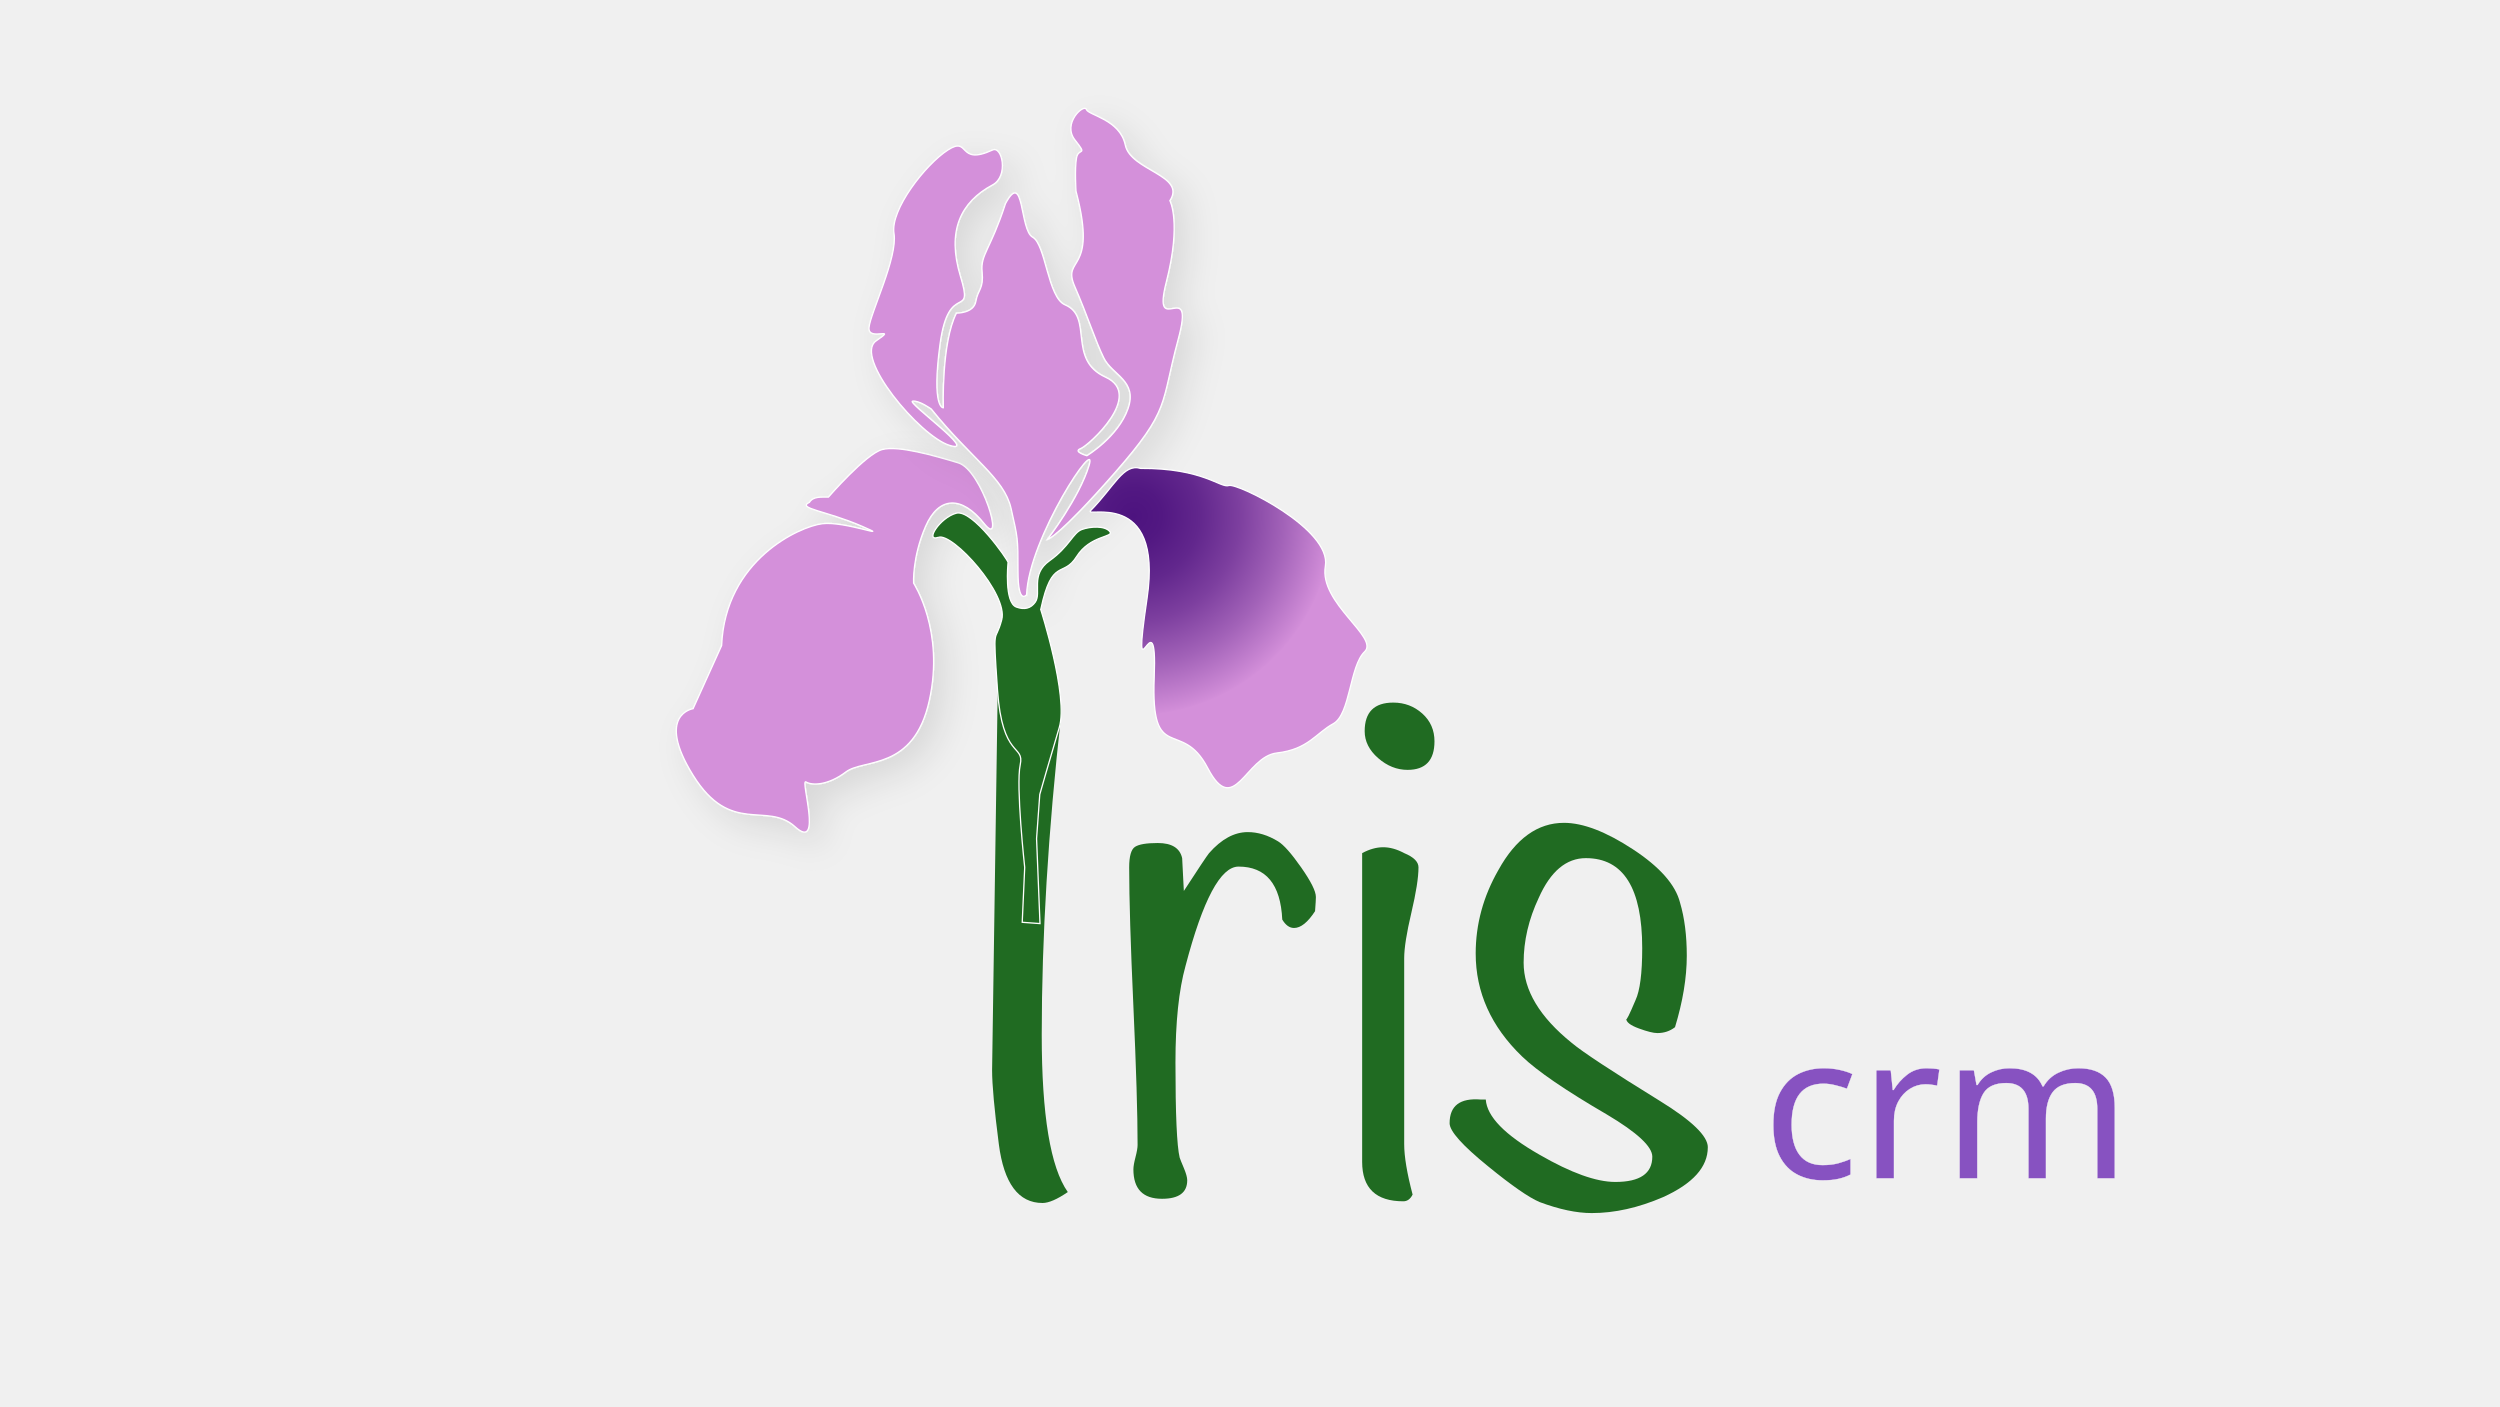
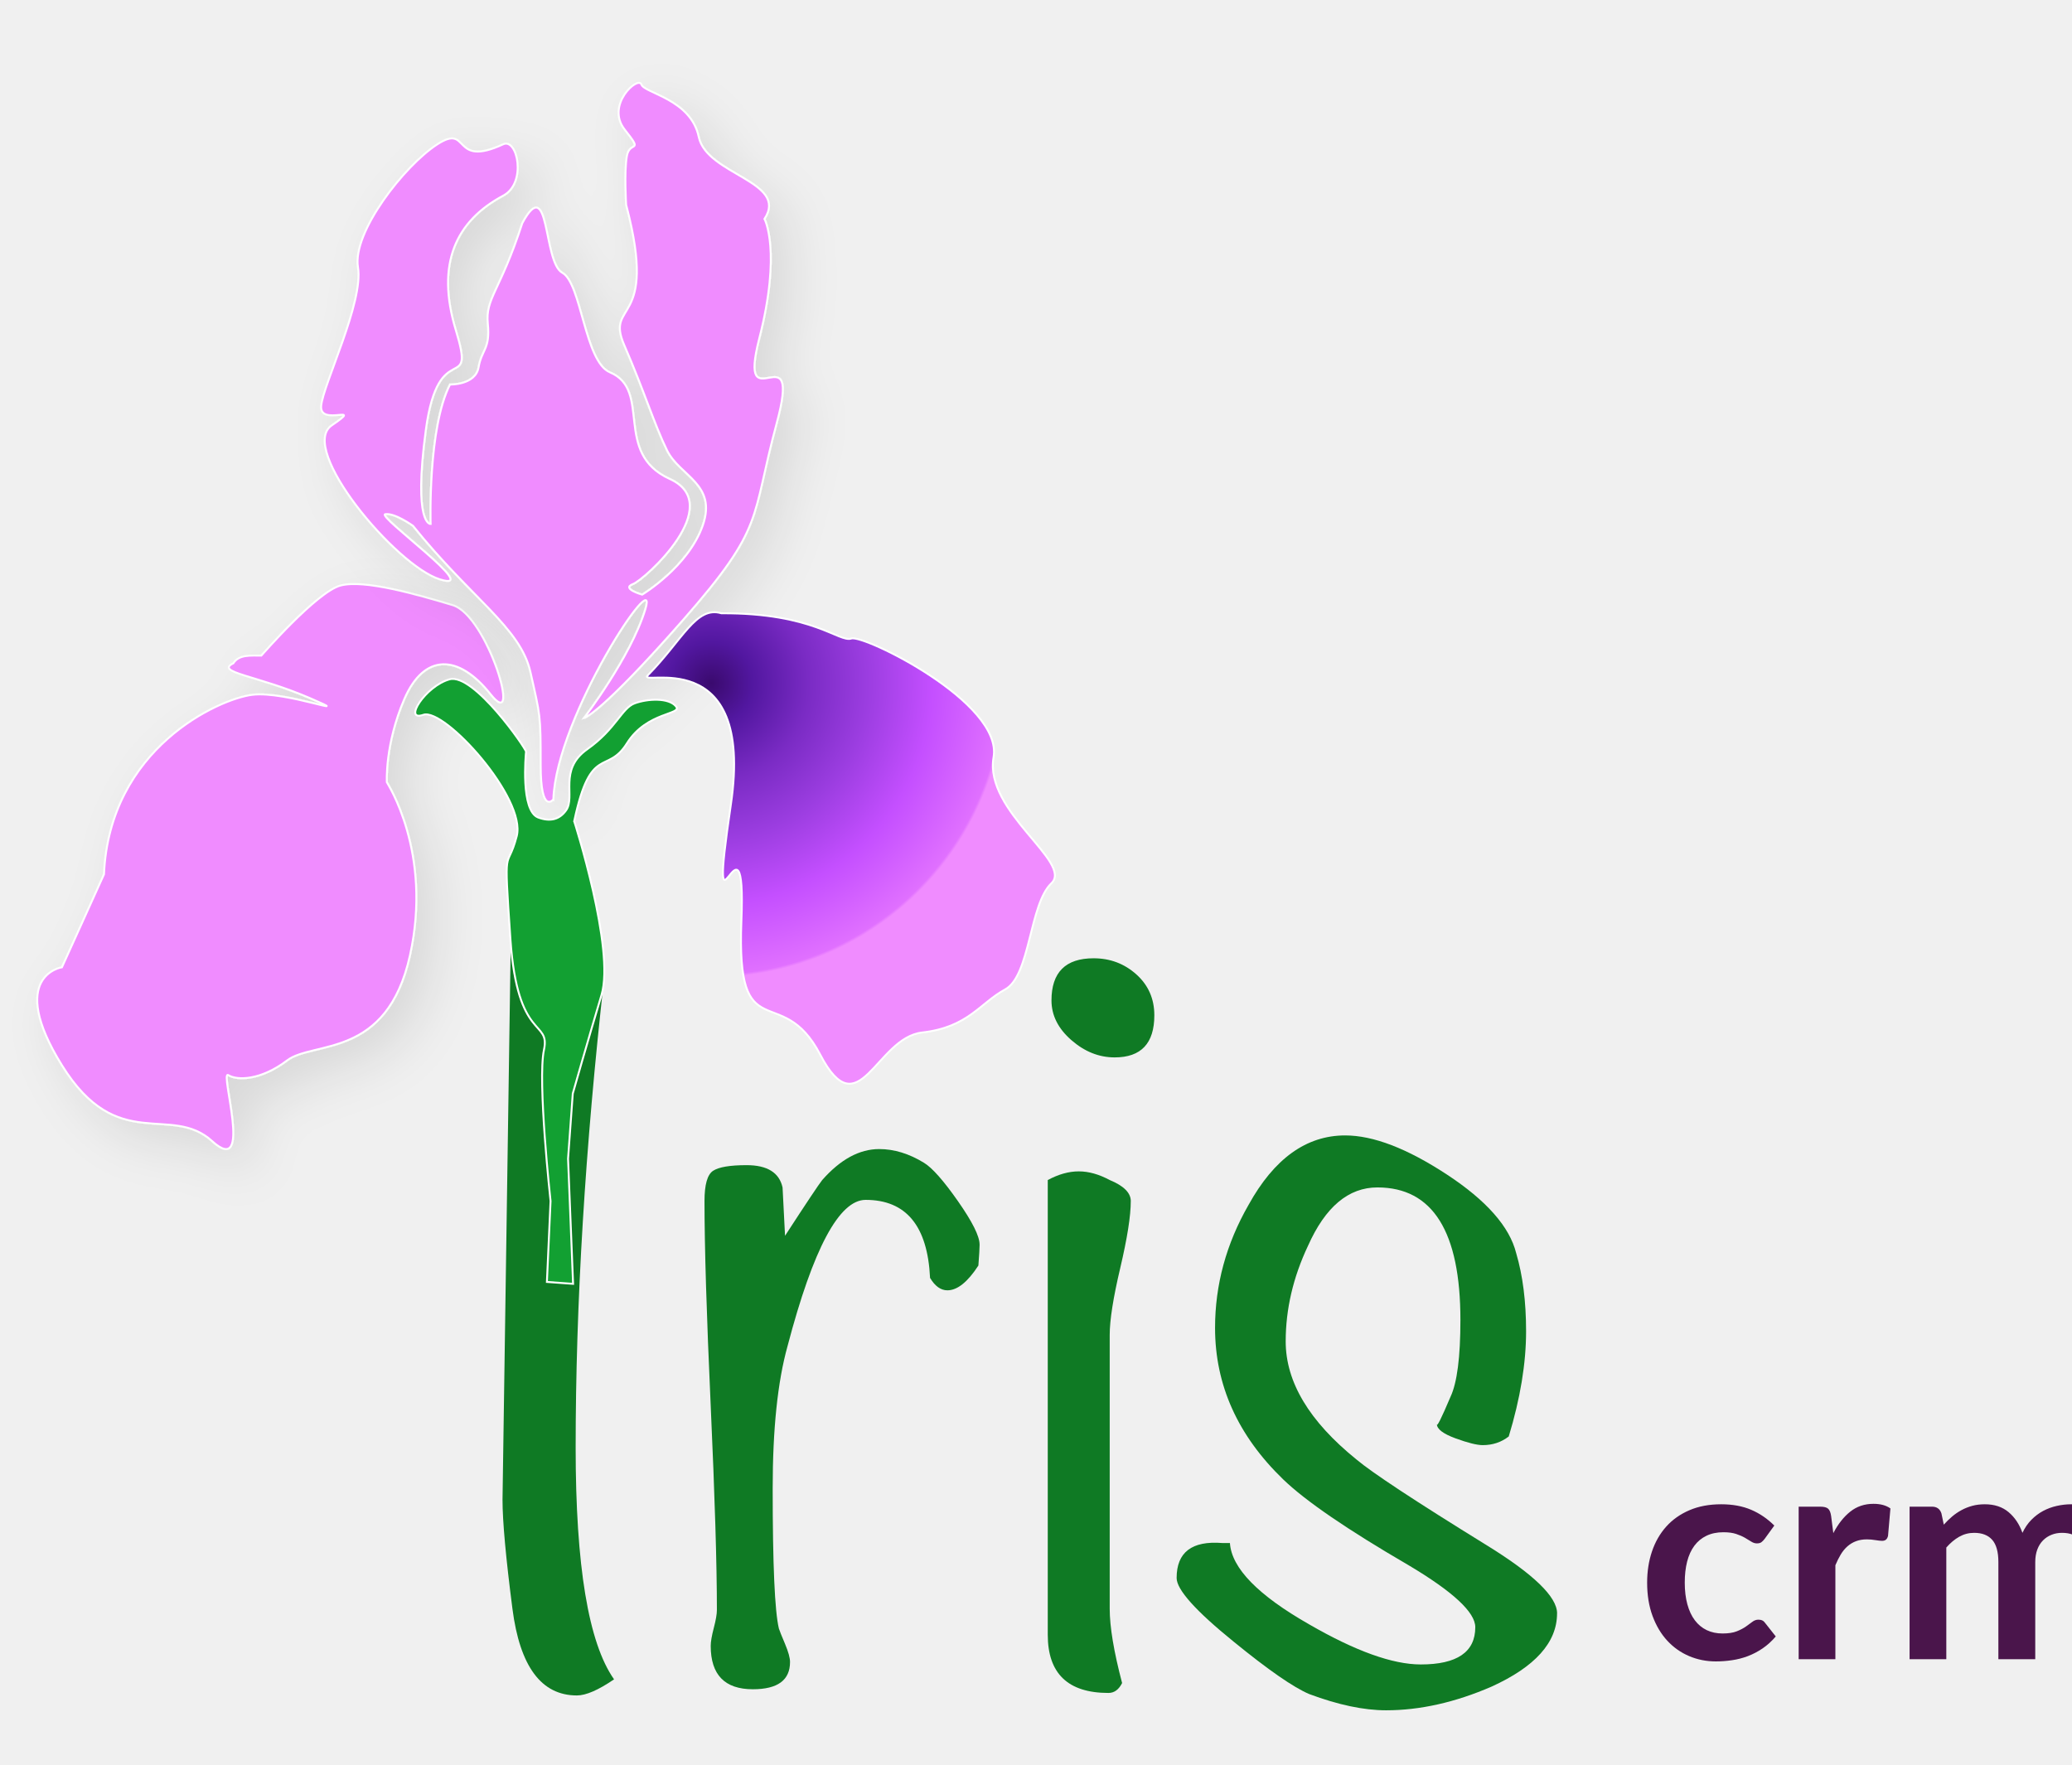
- <svg xmlns="http://www.w3.org/2000/svg" xmlns:xlink="http://www.w3.org/1999/xlink" id="_Слой_1" data-name="Слой 1" viewBox="0 0 1920 1080">
+ <svg xmlns="http://www.w3.org/2000/svg" xmlns:xlink="http://www.w3.org/1999/xlink" id="_Слой_1" data-name="Слой 1" viewBox="500 40 1080 920">
  <defs>
    <style>
      .cls-1 {
-         fill: #8752c1;
-         font-family: Noteworthy-Light, Noteworthy;
+         fill: #4a154b;
+         font-family: Lato, Helvetica Neue, Arial, sans-serif;
        font-size: 155.01px;
-         font-weight: 300;
-         stroke-width: .25px;
+         font-weight: 700;
+         stroke: none;
      }

-       .cls-1, .cls-2, .cls-3, .cls-4, .cls-5 {
+       .cls-2, .cls-3, .cls-4, .cls-5 {
        stroke: #fff;
        stroke-miterlimit: 10;
      }

-       .cls-6, .cls-4 {
-         fill: #206b22;
+       .cls-6 {
+         fill: #0f7a24;
+       }
+ 
+       .cls-4 {
+         fill: #12a032;
      }

      .cls-2 {
        fill: url(#_Безымянный_градиент_8144);
        filter: url(#drop-shadow-19);
      }

      .cls-3 {
        fill: url(#_Безымянный_градиент_8150);
        filter: url(#drop-shadow-20);
      }

      .cls-5 {
        fill: url(#_Безымянный_градиент_8150-2);
      }
    </style>
    <radialGradient id="_Безымянный_градиент_8144" data-name="Безымянный градиент 8144" cx="-217.69" cy="703.35" fx="-181.13" fy="743.72" r="54.47" gradientUnits="userSpaceOnUse">
-       <stop offset="0" stop-color="#4d137f" />
-       <stop offset=".14" stop-color="#521782" />
-       <stop offset=".3" stop-color="#61258c" />
-       <stop offset=".49" stop-color="#7a3d9d" />
-       <stop offset=".68" stop-color="#9d5db5" />
-       <stop offset=".89" stop-color="#ca87d3" />
-       <stop offset=".93" stop-color="#d490da" />
+       <stop offset="0" stop-color="#3a0a6e" />
+       <stop offset=".14" stop-color="#5217a0" />
+       <stop offset=".3" stop-color="#7a2bc4" />
+       <stop offset=".49" stop-color="#9b3de0" />
+       <stop offset=".68" stop-color="#c44fff" />
+       <stop offset=".89" stop-color="#e070ff" />
+       <stop offset=".93" stop-color="#f08cff" />
    </radialGradient>
    <filter id="drop-shadow-19" x="489.48" y="314.76" width="322.56" height="374.4" filterUnits="userSpaceOnUse">
      <feOffset dx="10" dy="10" />
      <feGaussianBlur result="blur" stdDeviation="13" />
      <feFlood flood-color="#000" flood-opacity=".1" />
      <feComposite in2="blur" operator="in" />
      <feComposite in="SourceGraphic" />
    </filter>
    <radialGradient id="_Безымянный_градиент_8150" data-name="Безымянный градиент 8150" cx="-171.6" cy="644.12" fx="-236.58" fy="644.12" r="65.02" gradientUnits="userSpaceOnUse">
-       <stop offset="0" stop-color="#4d137f" />
-       <stop offset=".14" stop-color="#521882" />
-       <stop offset=".33" stop-color="#62278d" />
-       <stop offset=".53" stop-color="#7d3f9f" />
-       <stop offset=".75" stop-color="#a262b8" />
-       <stop offset=".99" stop-color="#d18dd8" />
-       <stop offset="1" stop-color="#d490da" />
+       <stop offset="0" stop-color="#3a0a6e" />
+       <stop offset=".14" stop-color="#5217a0" />
+       <stop offset=".33" stop-color="#7a2bc4" />
+       <stop offset=".53" stop-color="#9b3de0" />
+       <stop offset=".75" stop-color="#c44fff" />
+       <stop offset=".99" stop-color="#e070ff" />
+       <stop offset="1" stop-color="#f08cff" />
    </radialGradient>
    <filter id="drop-shadow-20" x="637.8" y="53.64" width="320.16" height="454.56" filterUnits="userSpaceOnUse">
      <feOffset dx="10" dy="10" />
      <feGaussianBlur result="blur-2" stdDeviation="13" />
      <feFlood flood-color="#000" flood-opacity=".1" />
      <feComposite in2="blur-2" operator="in" />
      <feComposite in="SourceGraphic" />
    </filter>
    <radialGradient id="_Безымянный_градиент_8150-2" data-name="Безымянный градиент 8150" cx="870.76" cy="396.18" fx="870.76" fy="396.18" r="153.37" xlink:href="#_Безымянный_градиент_8150" />
  </defs>
  <g>
    <path class="cls-6" d="M814.91,549.93c-9.91,88.27-14.86,169.87-14.86,244.79,0,61.58,6.67,101.84,20.02,120.78-8.18,5.59-14.64,8.4-19.38,8.4-18.52,0-29.71-15.07-33.59-45.21-3.45-26.69-5.17-45.64-5.17-56.84l4.52-306.15c0-6.02,4.09-12.48,12.27-19.38,8.17-6.88,15.28-10.33,21.31-10.33,3.88,0,16.57,44.57,14.86,63.94Z" />
    <path class="cls-6" d="M1010.61,688.79c0,1.73-.22,5.39-.64,10.98-5.6,8.62-10.98,12.92-16.15,12.92-3.45,0-6.46-2.15-9.04-6.46-1.29-27.13-12.49-40.69-33.59-40.69-13.79,0-27.35,25.41-40.69,76.22-5.17,18.52-7.75,43.27-7.75,74.28,0,39.62,1.07,63.94,3.23,72.98.42,1.29,1.5,3.99,3.23,8.07,1.72,4.1,2.58,7.22,2.58,9.37,0,9.48-6.46,14.21-19.38,14.21-14.64,0-21.96-7.53-21.96-22.61,0-2.15.54-5.27,1.61-9.37,1.07-4.09,1.61-7.2,1.61-9.37,0-23.68-1.08-59.2-3.23-106.57-2.16-47.36-3.23-82.89-3.23-106.57,0-8.61,1.5-13.89,4.52-15.83,3.01-1.94,8.82-2.91,17.44-2.91,10.76,0,17.01,3.88,18.73,11.63.42,8.62.86,17.01,1.29,25.19,11.19-17.22,17.65-26.9,19.38-29.06,9.47-10.76,19.38-16.15,29.71-16.15,7.75,0,15.5,2.37,23.25,7.1,4.3,2.58,10.22,9.26,17.76,20.02,7.53,10.77,11.3,18.31,11.3,22.61Z" />
    <path class="cls-6" d="M1089.4,666.18c0,7.75-1.84,19.38-5.49,34.88-3.66,15.5-5.49,27.13-5.49,34.88v142.74c0,9.48,2.15,22.39,6.46,38.75-1.72,3.44-4.1,5.17-7.1,5.17-21.1,0-31.65-10.11-31.65-30.36v-237.04c5.59-3.01,10.98-4.52,16.15-4.52s10.55,1.51,16.15,4.52c7.32,3.02,10.98,6.68,10.98,10.98ZM1101.68,569.3c0,14.64-6.89,21.96-20.67,21.96-8.18,0-15.72-3.01-22.61-9.04-6.89-6.02-10.33-12.92-10.33-20.67,0-14.63,7.32-21.96,21.96-21.96,8.61,0,16.04,2.81,22.28,8.4,6.24,5.6,9.37,12.71,9.37,21.32Z" />
    <path class="cls-6" d="M1311.59,881.14c0,15.11-11.41,27.84-34.23,38.2-18.95,8.2-37.25,12.3-54.9,12.3-11.63,0-24.98-2.83-40.05-8.46-8.18-3.47-21.32-12.57-39.4-27.33-19.81-16.05-29.71-27.12-29.71-33.19,0-13.43,7.96-19.51,23.9-18.22h3.88c.86,13.06,14.63,27.2,41.34,42.42,24.11,13.93,43.49,20.88,58.13,20.88,18.94,0,28.42-6.47,28.42-19.43,0-7.76-11.63-18.55-34.88-32.37-31.87-18.55-53.61-33.44-65.24-44.67-23.68-22.87-35.52-49.2-35.52-78.99,0-22.44,5.81-43.81,17.44-64.09,13.34-24.16,30.14-36.25,50.38-36.25,14.63,0,32.29,6.78,52.96,20.34,20.67,13.56,32.72,27.24,36.17,41.01,3.44,11.63,5.17,25.19,5.17,40.69,0,16.79-3.02,35.1-9.04,54.9-3.88,3.02-8.4,4.52-13.56,4.52-3.02,0-7.75-1.18-14.21-3.55-6.46-2.36-9.69-4.85-9.69-7.43,0,1.73,2.36-3.01,7.1-14.21,3.44-7.32,5.17-20.67,5.17-40.05,0-46.07-14.43-69.11-43.27-69.11-15.08,0-27.13,10.14-36.17,30.43-7.75,16.41-11.63,33.02-11.63,49.85,0,21.15,12.27,41.65,36.82,61.5,8.17,6.91,30.78,21.81,67.82,44.68,24.54,15.11,36.82,26.98,36.82,35.6Z" />
  </g>
  <text class="cls-1" transform="translate(1353.36 905)">
    <tspan x="0" y="0">crm</tspan>
  </text>
  <path class="cls-2" d="M610.57,634.91c21.79,19.69,3.71-37.31,8.42-34.41s16.96,2.74,30.65-7.66c13.68-10.4,51.99-.55,64.03-54.72,11.95-53.8-11.93-89.92-12.04-90.29,0,0-1.12-19.65,9.11-43.39,10.23-23.74,28.12-23.74,44.93-2.56,16.8,21.18-1.46-40.91-19.72-46.39-18.26-5.48-46.02-13.51-58.44-10.23-12.42,3.29-41.27,36.52-41.27,36.52-5.6.06-11.65-.67-14.61,4.02-9.78,4.76,12.33,6.21,40.18,18.26,25.53,11.05-12.78-4.02-30.32-1.83-17.53,2.19-74.4,27.84-77.28,93.59l-21.92,48.45s-28.97,4.41,0,51.09c28.97,46.68,56.51,19.85,78.3,39.53Z" />
  <path class="cls-3" d="M788.41,456.73s-6.58,8.43-6.58-17.92-.14-25.39-5.36-48.53c-5.23-23.15-30.61-38.08-61.22-76.16,0,0-9.31-6.76-14.4-6.07-5.09.69,51.43,41.11,28.44,33.98-23-7.13-73.98-68.2-56.41-80.22,17.57-12.02-6.48.88-5.47-10.23s22.22-54.04,19.19-72.22c-3.03-18.18,24.17-53.03,41.38-64.14,17.2-11.11,7.08,12.6,34.32,0,7.35-3.4,12.43,20.12,0,26.77-24.56,13.13-35.3,35.35-24.7,70.2,10.61,34.85-8.96,2.1-15.66,52.02-6.7,49.92,2.53,48.99,2.53,48.99,0,0-1.52-50,10.1-72.72,0,0,13.3.35,14.9-9,1.6-9.35,6.15-9.35,4.81-22.72-1.34-13.36,6.37-16.67,17.96-52.39,14.42-26.73,10.76,20.33,20.81,25.81,10.05,5.48,11.62,46.34,24.84,51.92,22.26,9.39,1.36,42.03,31.18,55.59,29.83,13.56-12.92,52.45-19.19,54.82-6.27,2.37,4.85,5.5,4.85,5.5,0,0,24.09-14.47,31.61-36.14,7.52-21.67-12.04-25.58-18.66-39.13-6.62-13.54-12.04-31.3-22.27-54.78-10.17-23.34,17.64-9.17,1.27-72.02-.1-.37-.2-.75-.3-1.13,0,0-1.11-17.22.39-25.5,1.51-8.28,9.03-.94-1.13-13.74-10.16-12.8,6.96-28.13,8.66-23.52,1.69,4.61,25.78,7.62,29.92,27.38,4.14,19.76,47.04,23.14,34.25,42.71,0,0,8.99,16.6-2.73,62.35-11.72,45.75,22.69-6.05,9.07,44.24-13.61,50.29-5.67,53.31-48.77,102.46-43.1,49.15-51.58,51.11-51.58,51.11,0,0,24.37-31.7,31.94-56.71,7.56-25.01-46.43,55.57-47.98,99.15Z" />
  <path class="cls-5" d="M837.68,392.04c-6.38,6.48,55.88-18.23,43.27,67.4-12.71,86.36,8.22-7.14,5.48,60.78-2.74,67.92,20.82,30.67,41.08,69.57,20.27,38.89,29.03-8.76,53.13-11.5,24.1-2.74,30.13-15.34,43.27-22.46,13.15-7.12,12.6-44.37,24.1-55.32,11.5-10.96-35.06-37.25-30.13-65.73,4.93-28.48-67.73-64.09-74.13-61.9-6.39,2.19-19.56-13.43-67.74-13.15-13.21-4.01-20.22,13.91-38.34,32.32Z" />
  <path class="cls-4" d="M720.71,412.65c-10.89,3.78,1.05-15.08,13.64-18.5,12.6-3.42,39.95,36.22,39.83,37.75s-2.94,30.86,6.39,34.31q9.34,3.44,14.47-3.72c5.13-7.17-4.11-21.17,11.02-31.87,15.13-10.7,17.96-21.5,24.81-23.97,6.84-2.46,17.65-2.95,21.43,1.55,3.78,4.49-15.06,2.62-25.5,19.3-10.34,16.53-18.82.28-27.35,39.93-.08.35-.15.71-.23,1.07l.08-.36s21.39,66.64,14.24,90.53c-7.15,23.89-14.99,51.44-14.99,51.44l-2.46,33.97,2.62,65.23-13.64-.99,1.9-42.14s-6.88-62.86-3.44-78.84c3.44-15.98-13.79-4.2-17.47-57.57-3.68-53.37-1.94-34.07,3.26-53.81,5.2-19.73-37.75-67.09-48.64-63.31Z" />
</svg>
